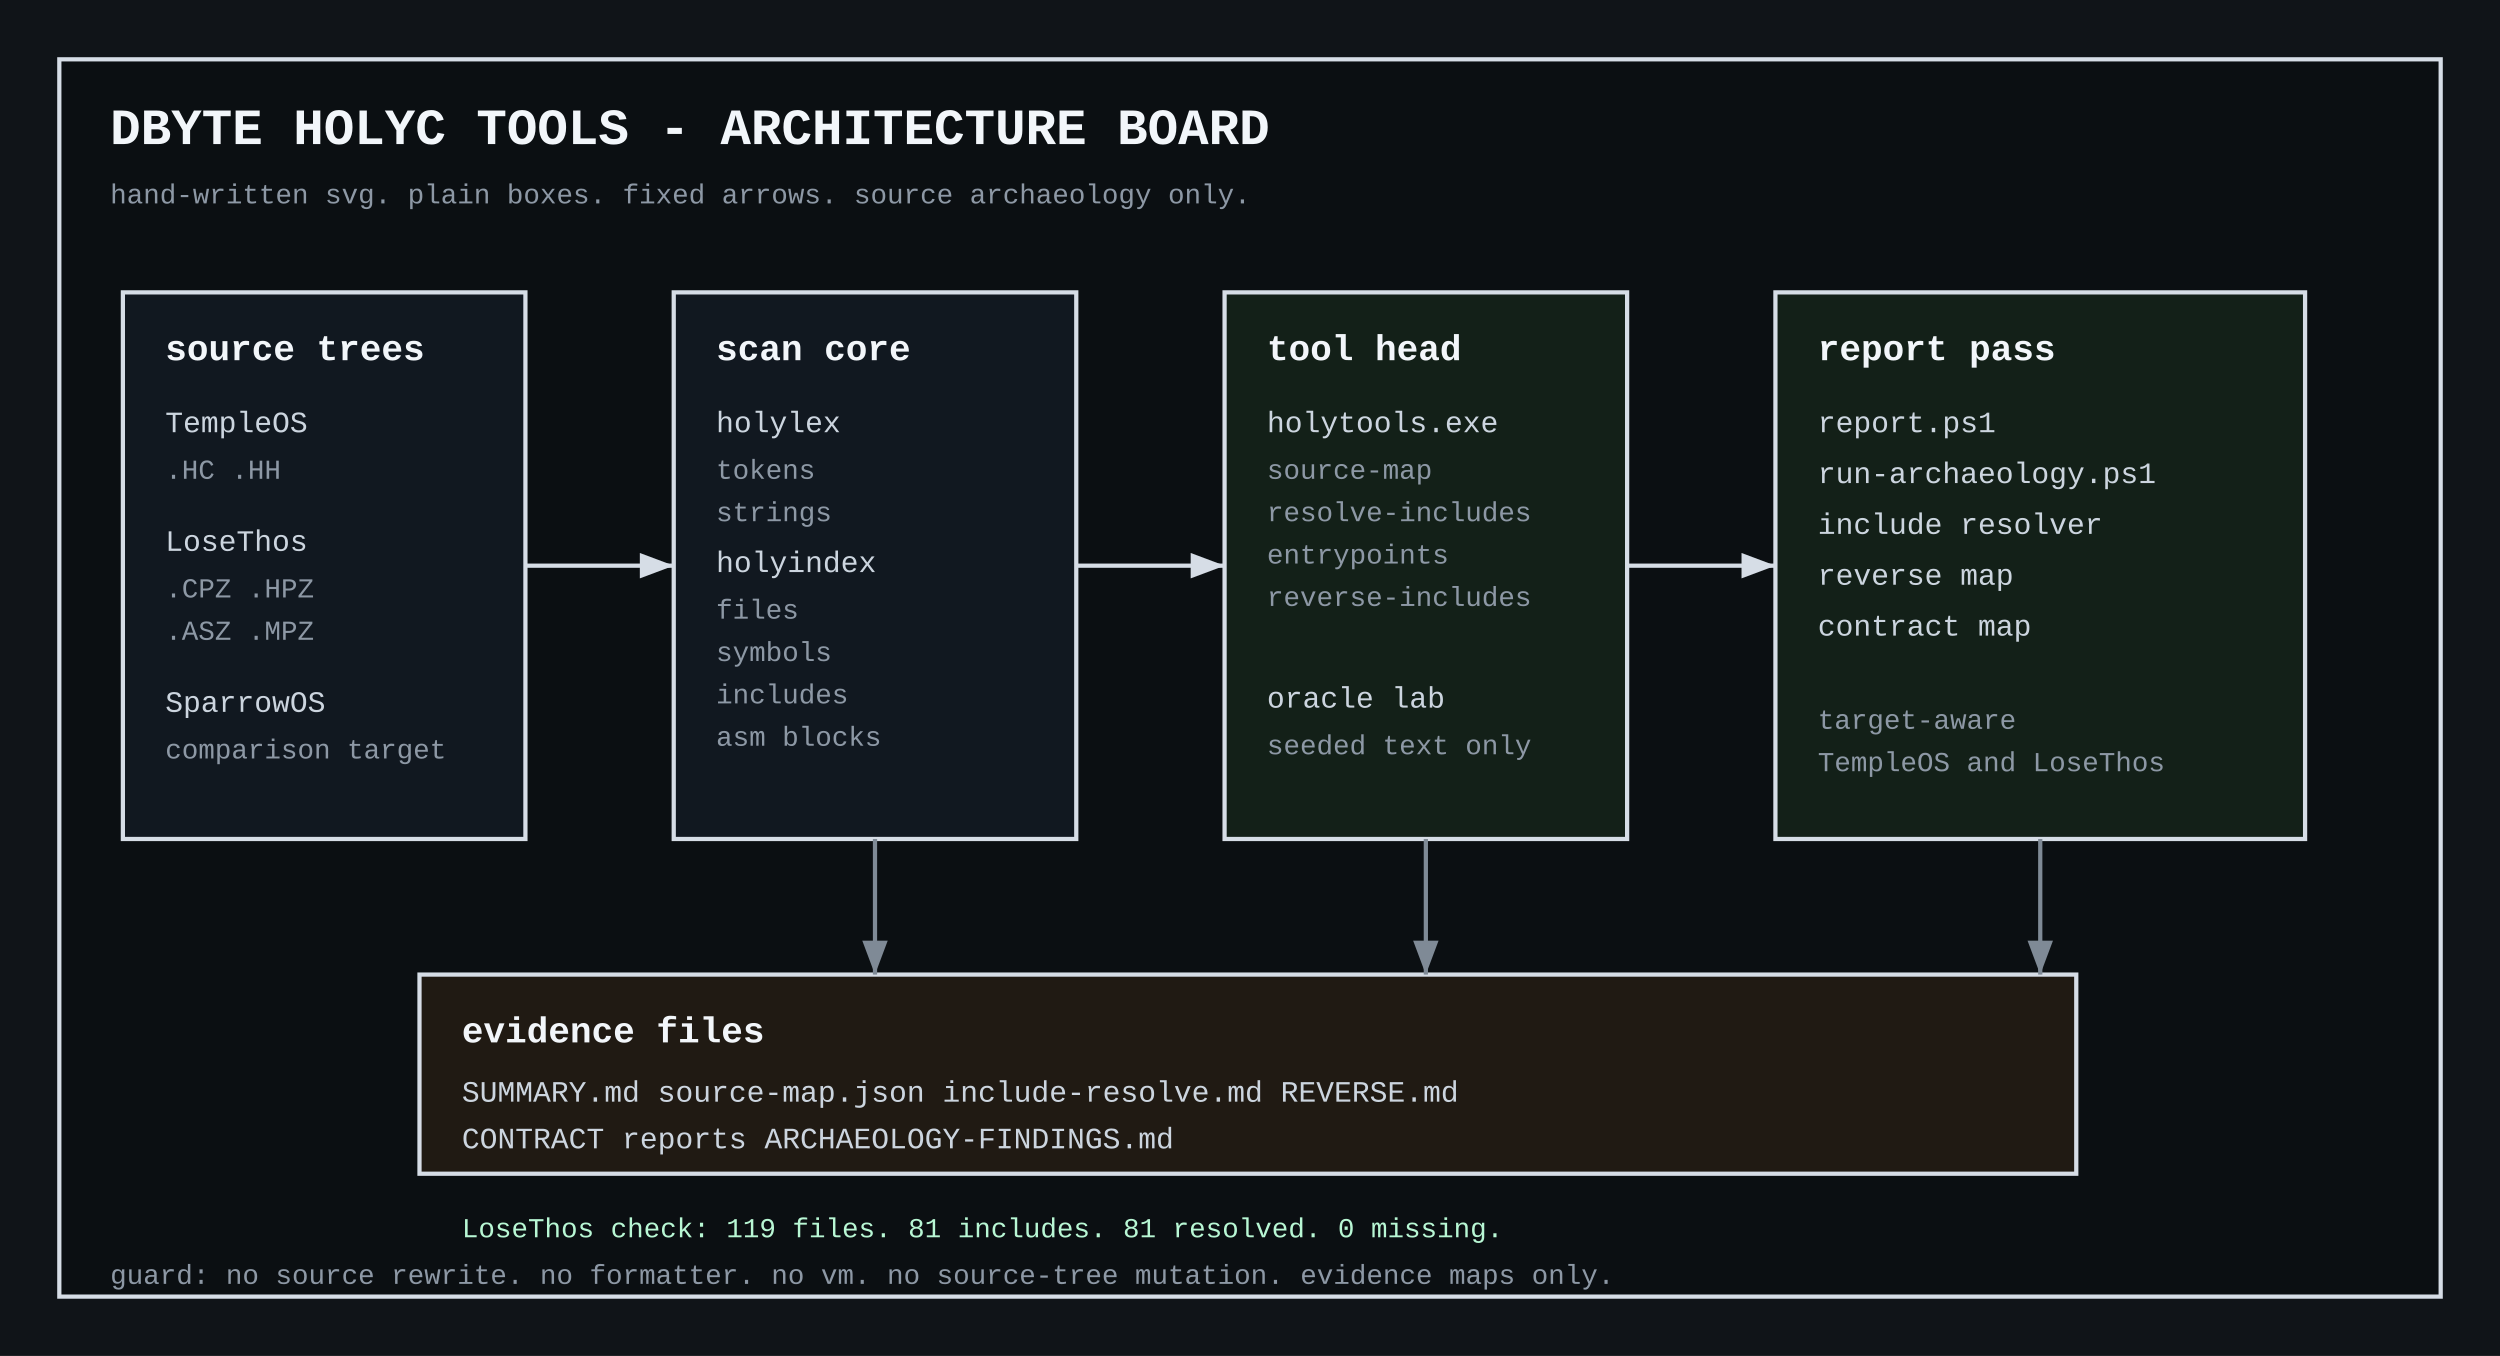
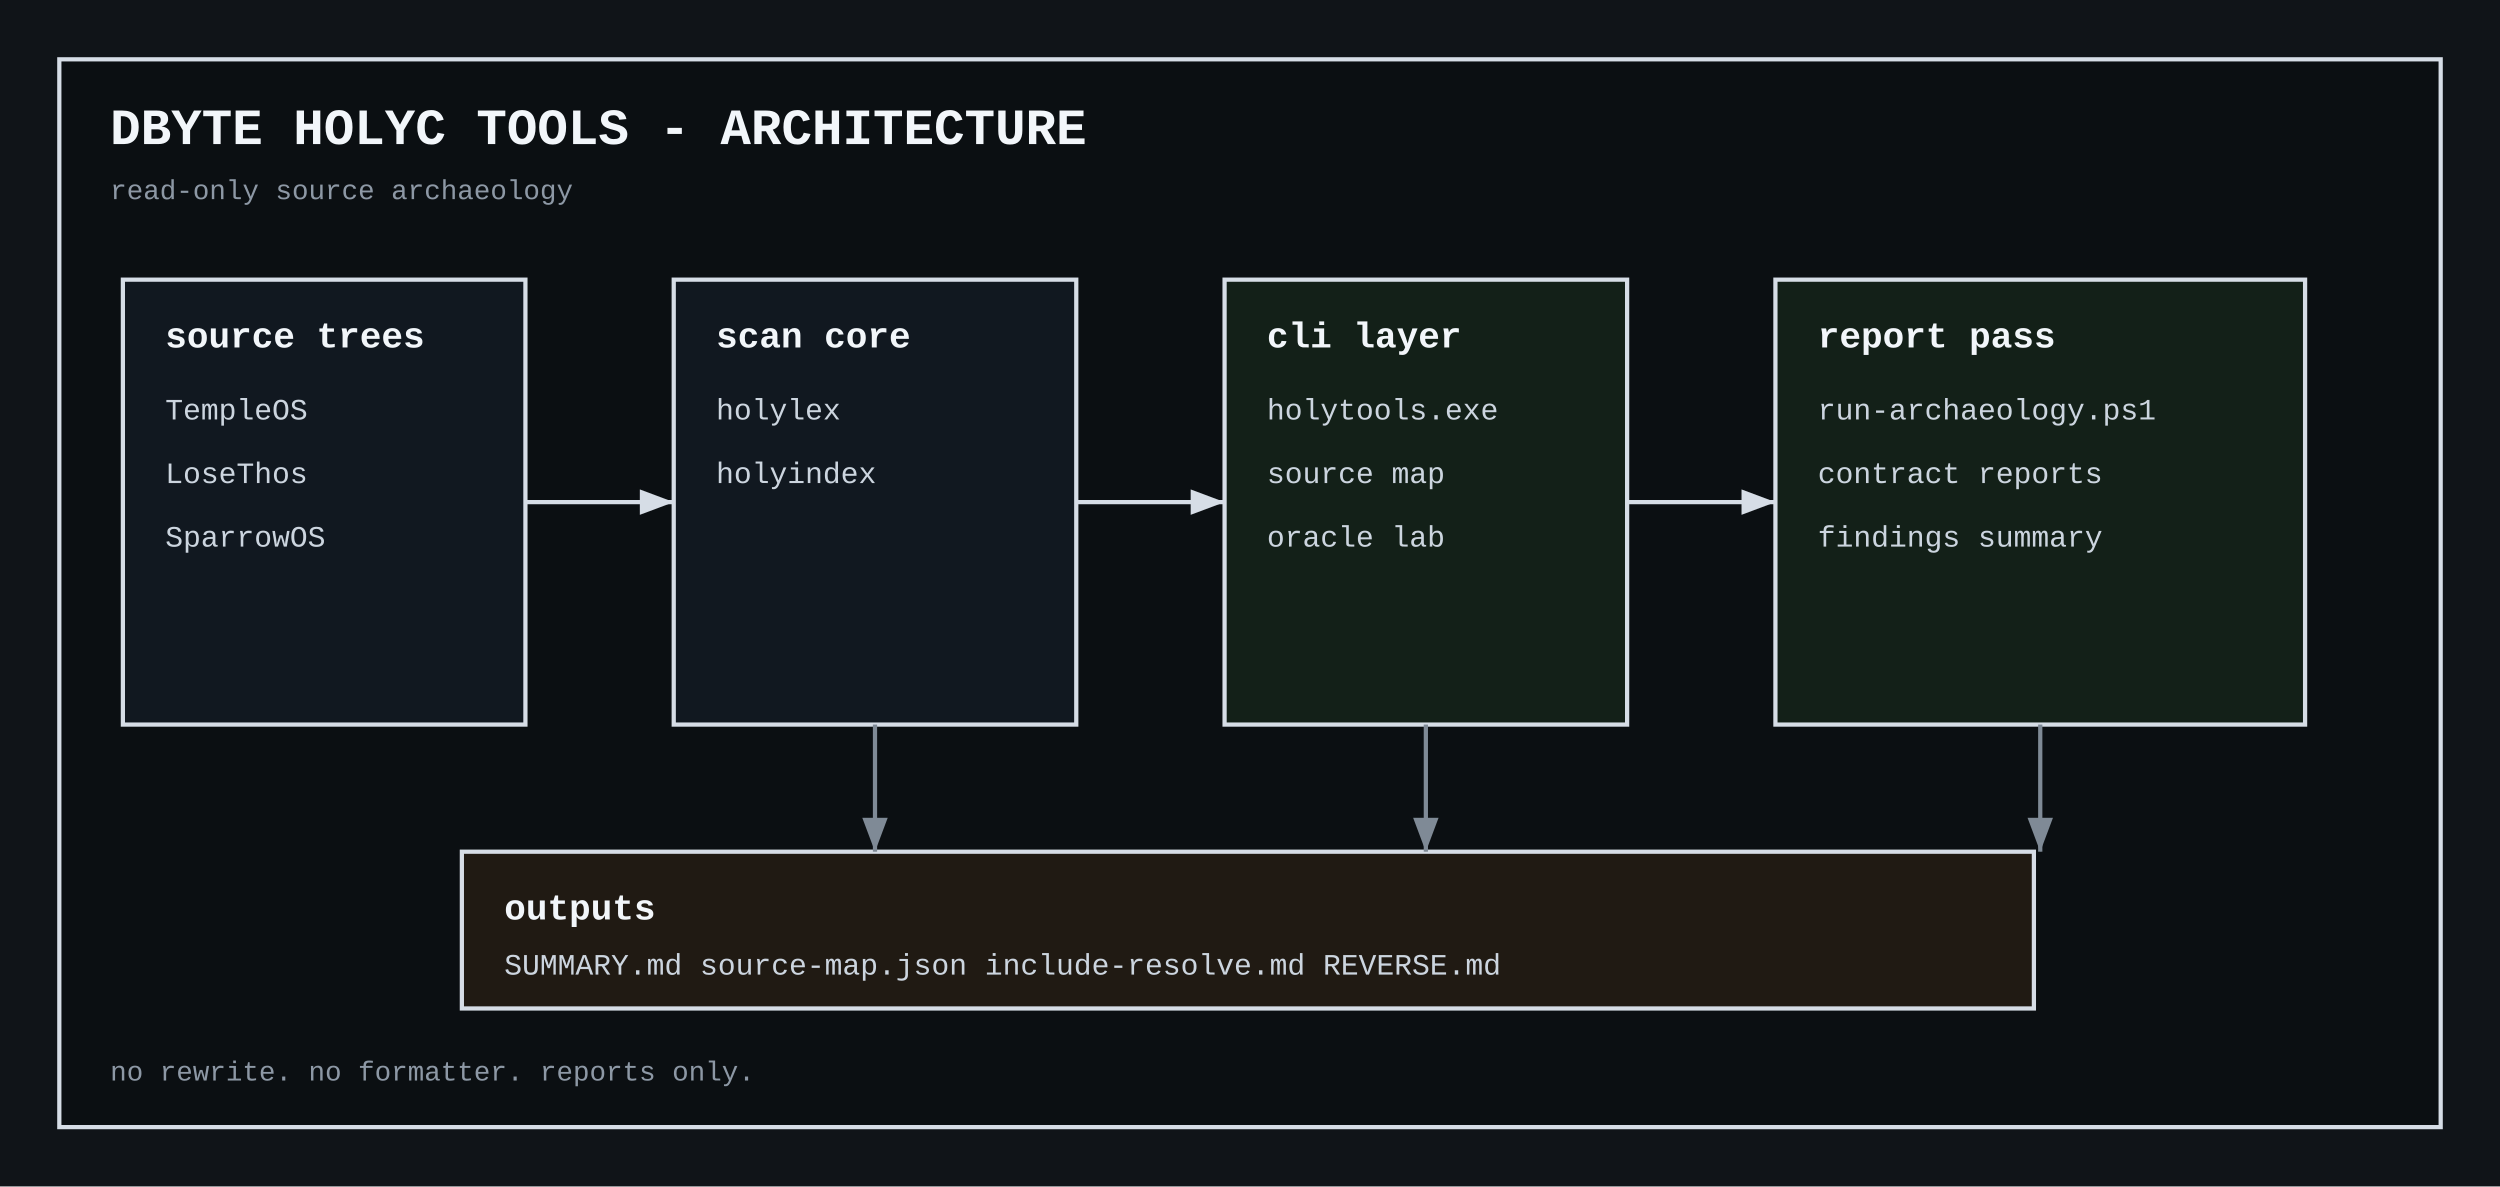
- <svg xmlns="http://www.w3.org/2000/svg" width="1180" height="640" viewBox="0 0 1180 640" role="img" aria-labelledby="title desc">
+ <svg xmlns="http://www.w3.org/2000/svg" width="1180" height="560" viewBox="0 0 1180 560" role="img" aria-labelledby="title desc">
  <defs>
    <style>
      .bg { fill: #101418; }
      .frame { fill: #0b0f12; stroke: #d6dde6; stroke-width: 2; }
      .box { fill: #111820; stroke: #d6dde6; stroke-width: 2; }
      .green { fill: #132018; stroke: #d6dde6; stroke-width: 2; }
      .brown { fill: #201a13; stroke: #d6dde6; stroke-width: 2; }
      .wire { stroke: #d6dde6; stroke-width: 2; fill: none; marker-end: url(#arrow); }
      .drop { stroke: #7f8a96; stroke-width: 2; fill: none; marker-end: url(#arrow-soft); }
      .title { fill: #f2f6fa; font-family: Consolas, 'Courier New', monospace; font-size: 24px; font-weight: 700; }
      .head { fill: #f2f6fa; font-family: Consolas, 'Courier New', monospace; font-size: 17px; font-weight: 700; }
      .txt { fill: #ccd5df; font-family: Consolas, 'Courier New', monospace; font-size: 14px; }
      .muted { fill: #8d98a5; font-family: Consolas, 'Courier New', monospace; font-size: 13px; }
-       .ok { fill: #b8f7d4; font-family: Consolas, 'Courier New', monospace; font-size: 13px; }
    </style>
    <marker id="arrow" markerWidth="10" markerHeight="10" refX="8" refY="3" orient="auto" markerUnits="strokeWidth">
      <path d="M0,0 L0,6 L8,3 z" fill="#d6dde6" />
    </marker>
    <marker id="arrow-soft" markerWidth="10" markerHeight="10" refX="8" refY="3" orient="auto" markerUnits="strokeWidth">
      <path d="M0,0 L0,6 L8,3 z" fill="#7f8a96" />
    </marker>
  </defs>
-   <rect class="bg" width="1180" height="640" />
-   <rect class="frame" x="28" y="28" width="1124" height="584" />
-   <text class="title" x="52" y="68">DBYTE HOLYC TOOLS - ARCHITECTURE BOARD</text>
-   <text class="muted" x="52" y="96">hand-written svg. plain boxes. fixed arrows. source archaeology only.</text>
-   <rect class="box" x="58" y="138" width="190" height="258" />
-   <text class="head" x="78" y="170">source trees</text>
-   <text class="txt" x="78" y="204">TempleOS</text>
-   <text class="muted" x="78" y="226">.HC .HH</text>
-   <text class="txt" x="78" y="260">LoseThos</text>
-   <text class="muted" x="78" y="282">.CPZ .HPZ</text>
-   <text class="muted" x="78" y="302">.ASZ .MPZ</text>
-   <text class="txt" x="78" y="336">SparrowOS</text>
-   <text class="muted" x="78" y="358">comparison target</text>
-   <rect class="box" x="318" y="138" width="190" height="258" />
-   <text class="head" x="338" y="170">scan core</text>
-   <text class="txt" x="338" y="204">holylex</text>
-   <text class="muted" x="338" y="226">tokens</text>
-   <text class="muted" x="338" y="246">strings</text>
-   <text class="txt" x="338" y="270">holyindex</text>
-   <text class="muted" x="338" y="292">files</text>
-   <text class="muted" x="338" y="312">symbols</text>
-   <text class="muted" x="338" y="332">includes</text>
-   <text class="muted" x="338" y="352">asm blocks</text>
-   <rect class="green" x="578" y="138" width="190" height="258" />
-   <text class="head" x="598" y="170">tool head</text>
-   <text class="txt" x="598" y="204">holytools.exe</text>
-   <text class="muted" x="598" y="226">source-map</text>
-   <text class="muted" x="598" y="246">resolve-includes</text>
-   <text class="muted" x="598" y="266">entrypoints</text>
-   <text class="muted" x="598" y="286">reverse-includes</text>
-   <text class="txt" x="598" y="334">oracle lab</text>
-   <text class="muted" x="598" y="356">seeded text only</text>
-   <rect class="green" x="838" y="138" width="250" height="258" />
-   <text class="head" x="858" y="170">report pass</text>
-   <text class="txt" x="858" y="204">report.ps1</text>
-   <text class="txt" x="858" y="228">run-archaeology.ps1</text>
-   <text class="txt" x="858" y="252">include resolver</text>
-   <text class="txt" x="858" y="276">reverse map</text>
-   <text class="txt" x="858" y="300">contract map</text>
-   <text class="muted" x="858" y="344">target-aware</text>
-   <text class="muted" x="858" y="364">TempleOS and LoseThos</text>
-   <rect class="brown" x="198" y="460" width="782" height="94" />
-   <text class="head" x="218" y="492">evidence files</text>
-   <text class="txt" x="218" y="520">SUMMARY.md  source-map.json  include-resolve.md  REVERSE.md</text>
-   <text class="txt" x="218" y="542">CONTRACT reports  ARCHAEOLOGY-FINDINGS.md</text>
-   <text class="ok" x="218" y="584">LoseThos check: 119 files. 81 includes. 81 resolved. 0 missing.</text>
-   <text class="muted" x="52" y="606">guard: no source rewrite. no formatter. no vm. no source-tree mutation. evidence maps only.</text>
-   <path class="wire" d="M248 267 H318" />
-   <path class="wire" d="M508 267 H578" />
-   <path class="wire" d="M768 267 H838" />
-   <path class="drop" d="M413 396 V460" />
-   <path class="drop" d="M673 396 V460" />
-   <path class="drop" d="M963 396 V460" />
+   <rect class="bg" width="1180" height="560" />
+   <rect class="frame" x="28" y="28" width="1124" height="504" />
+   <text class="title" x="52" y="68">DBYTE HOLYC TOOLS - ARCHITECTURE</text>
+   <text class="muted" x="52" y="94">read-only source archaeology</text>
+   <rect class="box" x="58" y="132" width="190" height="210" />
+   <text class="head" x="78" y="164">source trees</text>
+   <text class="txt" x="78" y="198">TempleOS</text>
+   <text class="txt" x="78" y="228">LoseThos</text>
+   <text class="txt" x="78" y="258">SparrowOS</text>
+   <rect class="box" x="318" y="132" width="190" height="210" />
+   <text class="head" x="338" y="164">scan core</text>
+   <text class="txt" x="338" y="198">holylex</text>
+   <text class="txt" x="338" y="228">holyindex</text>
+   <rect class="green" x="578" y="132" width="190" height="210" />
+   <text class="head" x="598" y="164">cli layer</text>
+   <text class="txt" x="598" y="198">holytools.exe</text>
+   <text class="txt" x="598" y="228">source map</text>
+   <text class="txt" x="598" y="258">oracle lab</text>
+   <rect class="green" x="838" y="132" width="250" height="210" />
+   <text class="head" x="858" y="164">report pass</text>
+   <text class="txt" x="858" y="198">run-archaeology.ps1</text>
+   <text class="txt" x="858" y="228">contract reports</text>
+   <text class="txt" x="858" y="258">findings summary</text>
+   <rect class="brown" x="218" y="402" width="742" height="74" />
+   <text class="head" x="238" y="434">outputs</text>
+   <text class="txt" x="238" y="460">SUMMARY.md   source-map.json   include-resolve.md   REVERSE.md</text>
+   <text class="muted" x="52" y="510">no rewrite. no formatter. reports only.</text>
+   <path class="wire" d="M248 237 H318" />
+   <path class="wire" d="M508 237 H578" />
+   <path class="wire" d="M768 237 H838" />
+   <path class="drop" d="M413 342 V402" />
+   <path class="drop" d="M673 342 V402" />
+   <path class="drop" d="M963 342 V402" />
</svg>
